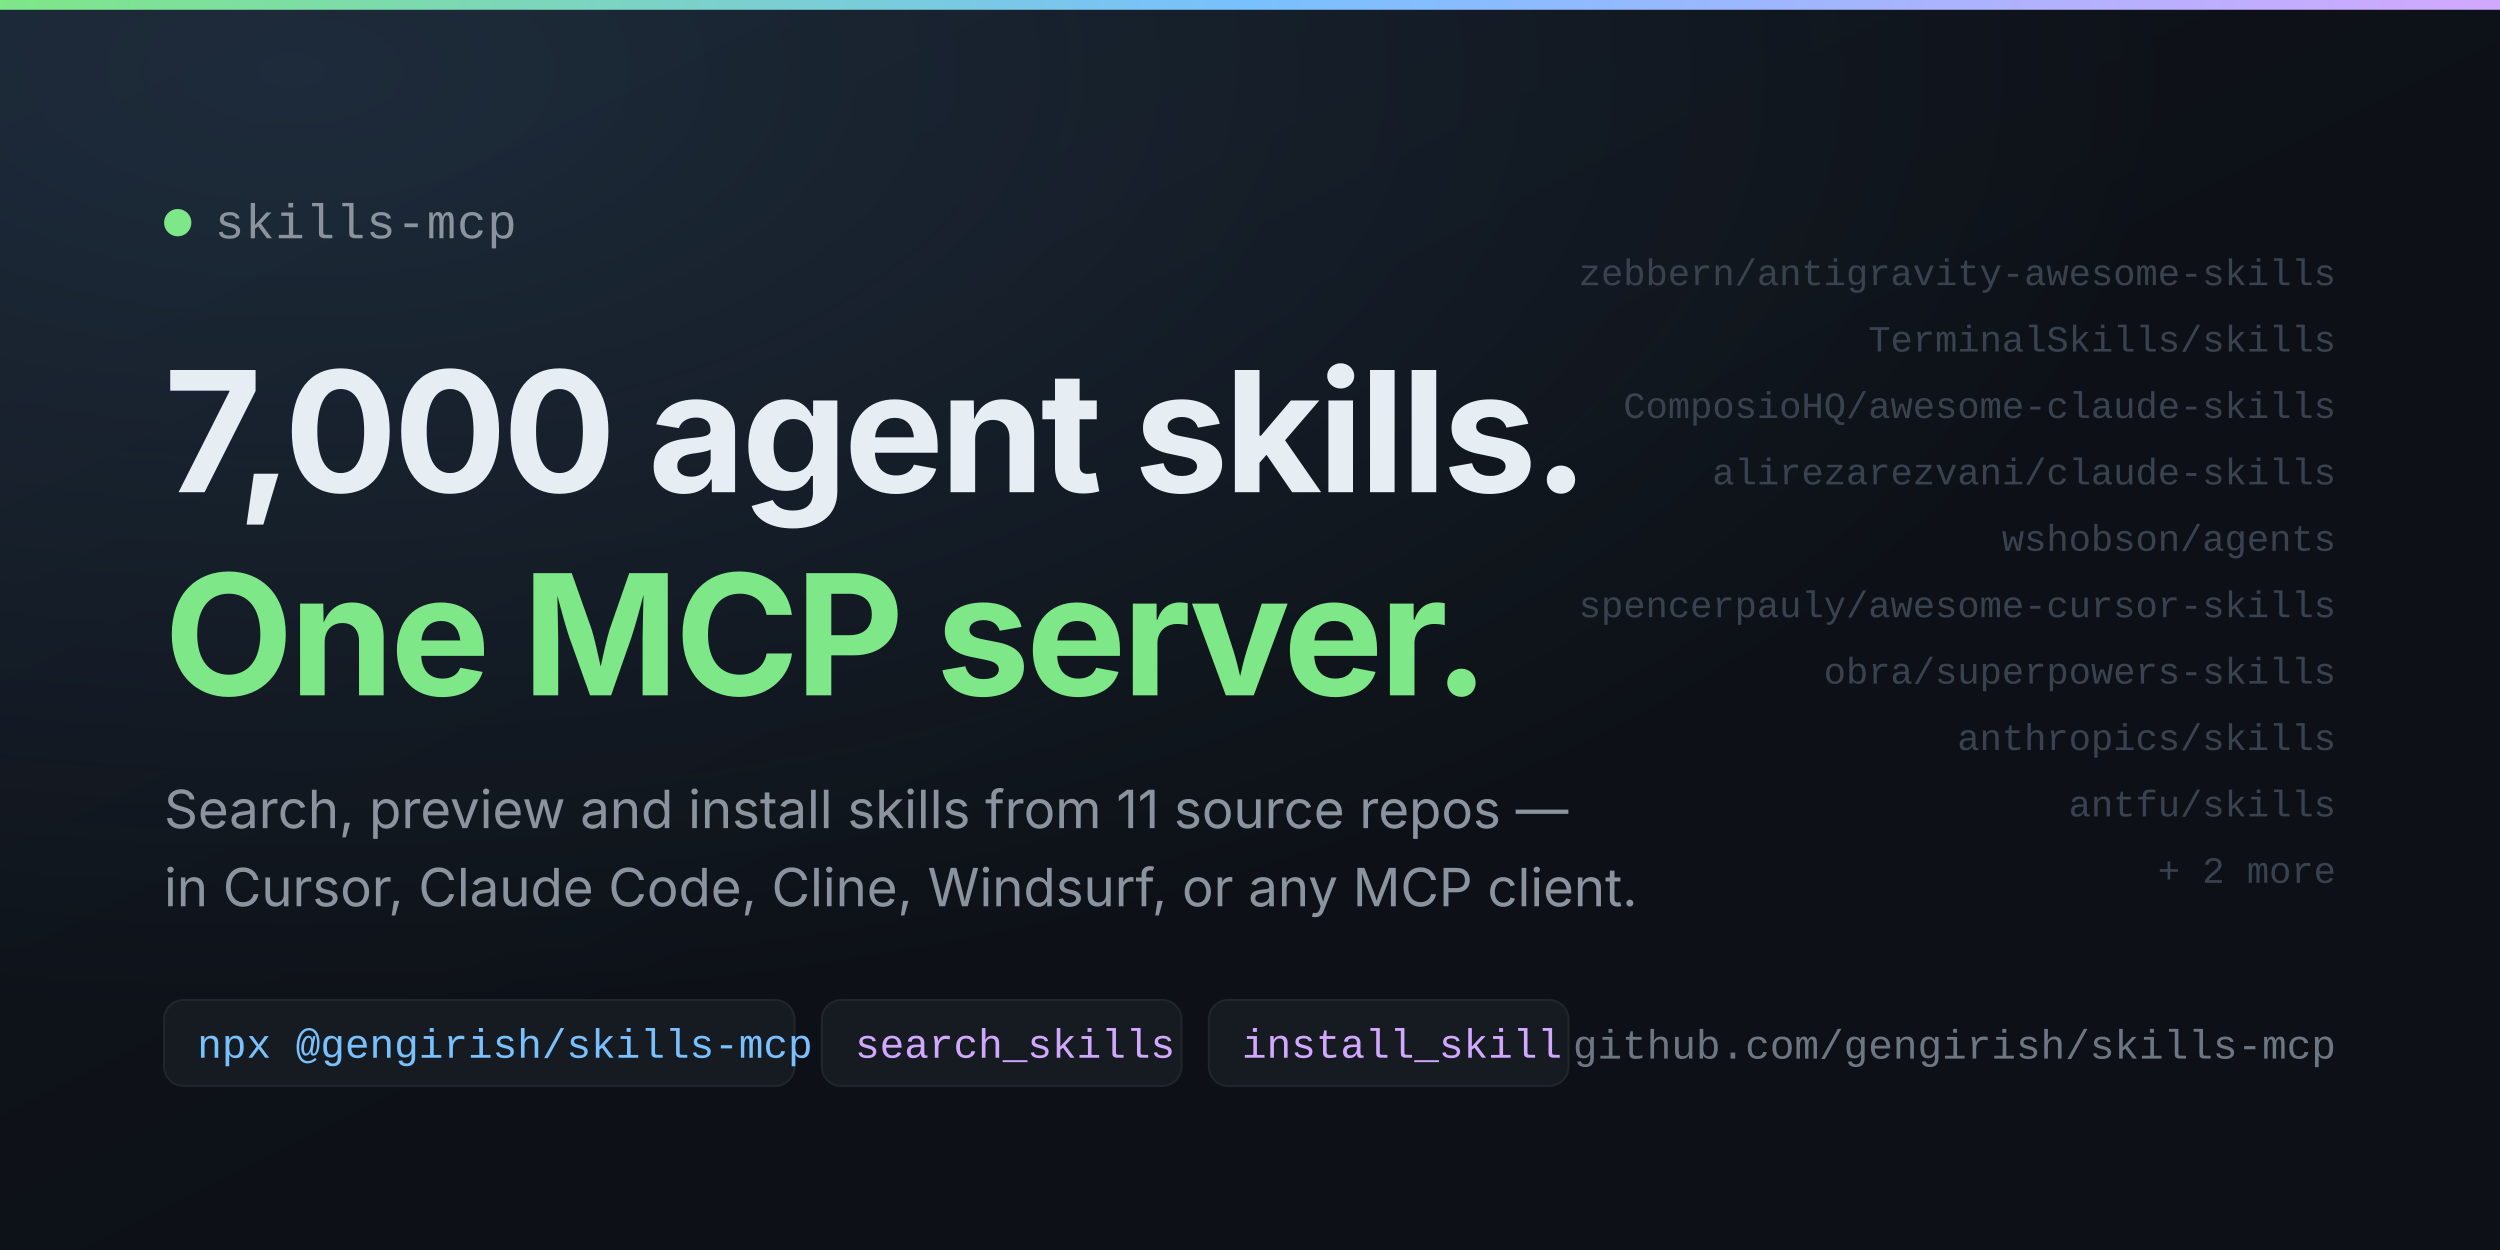
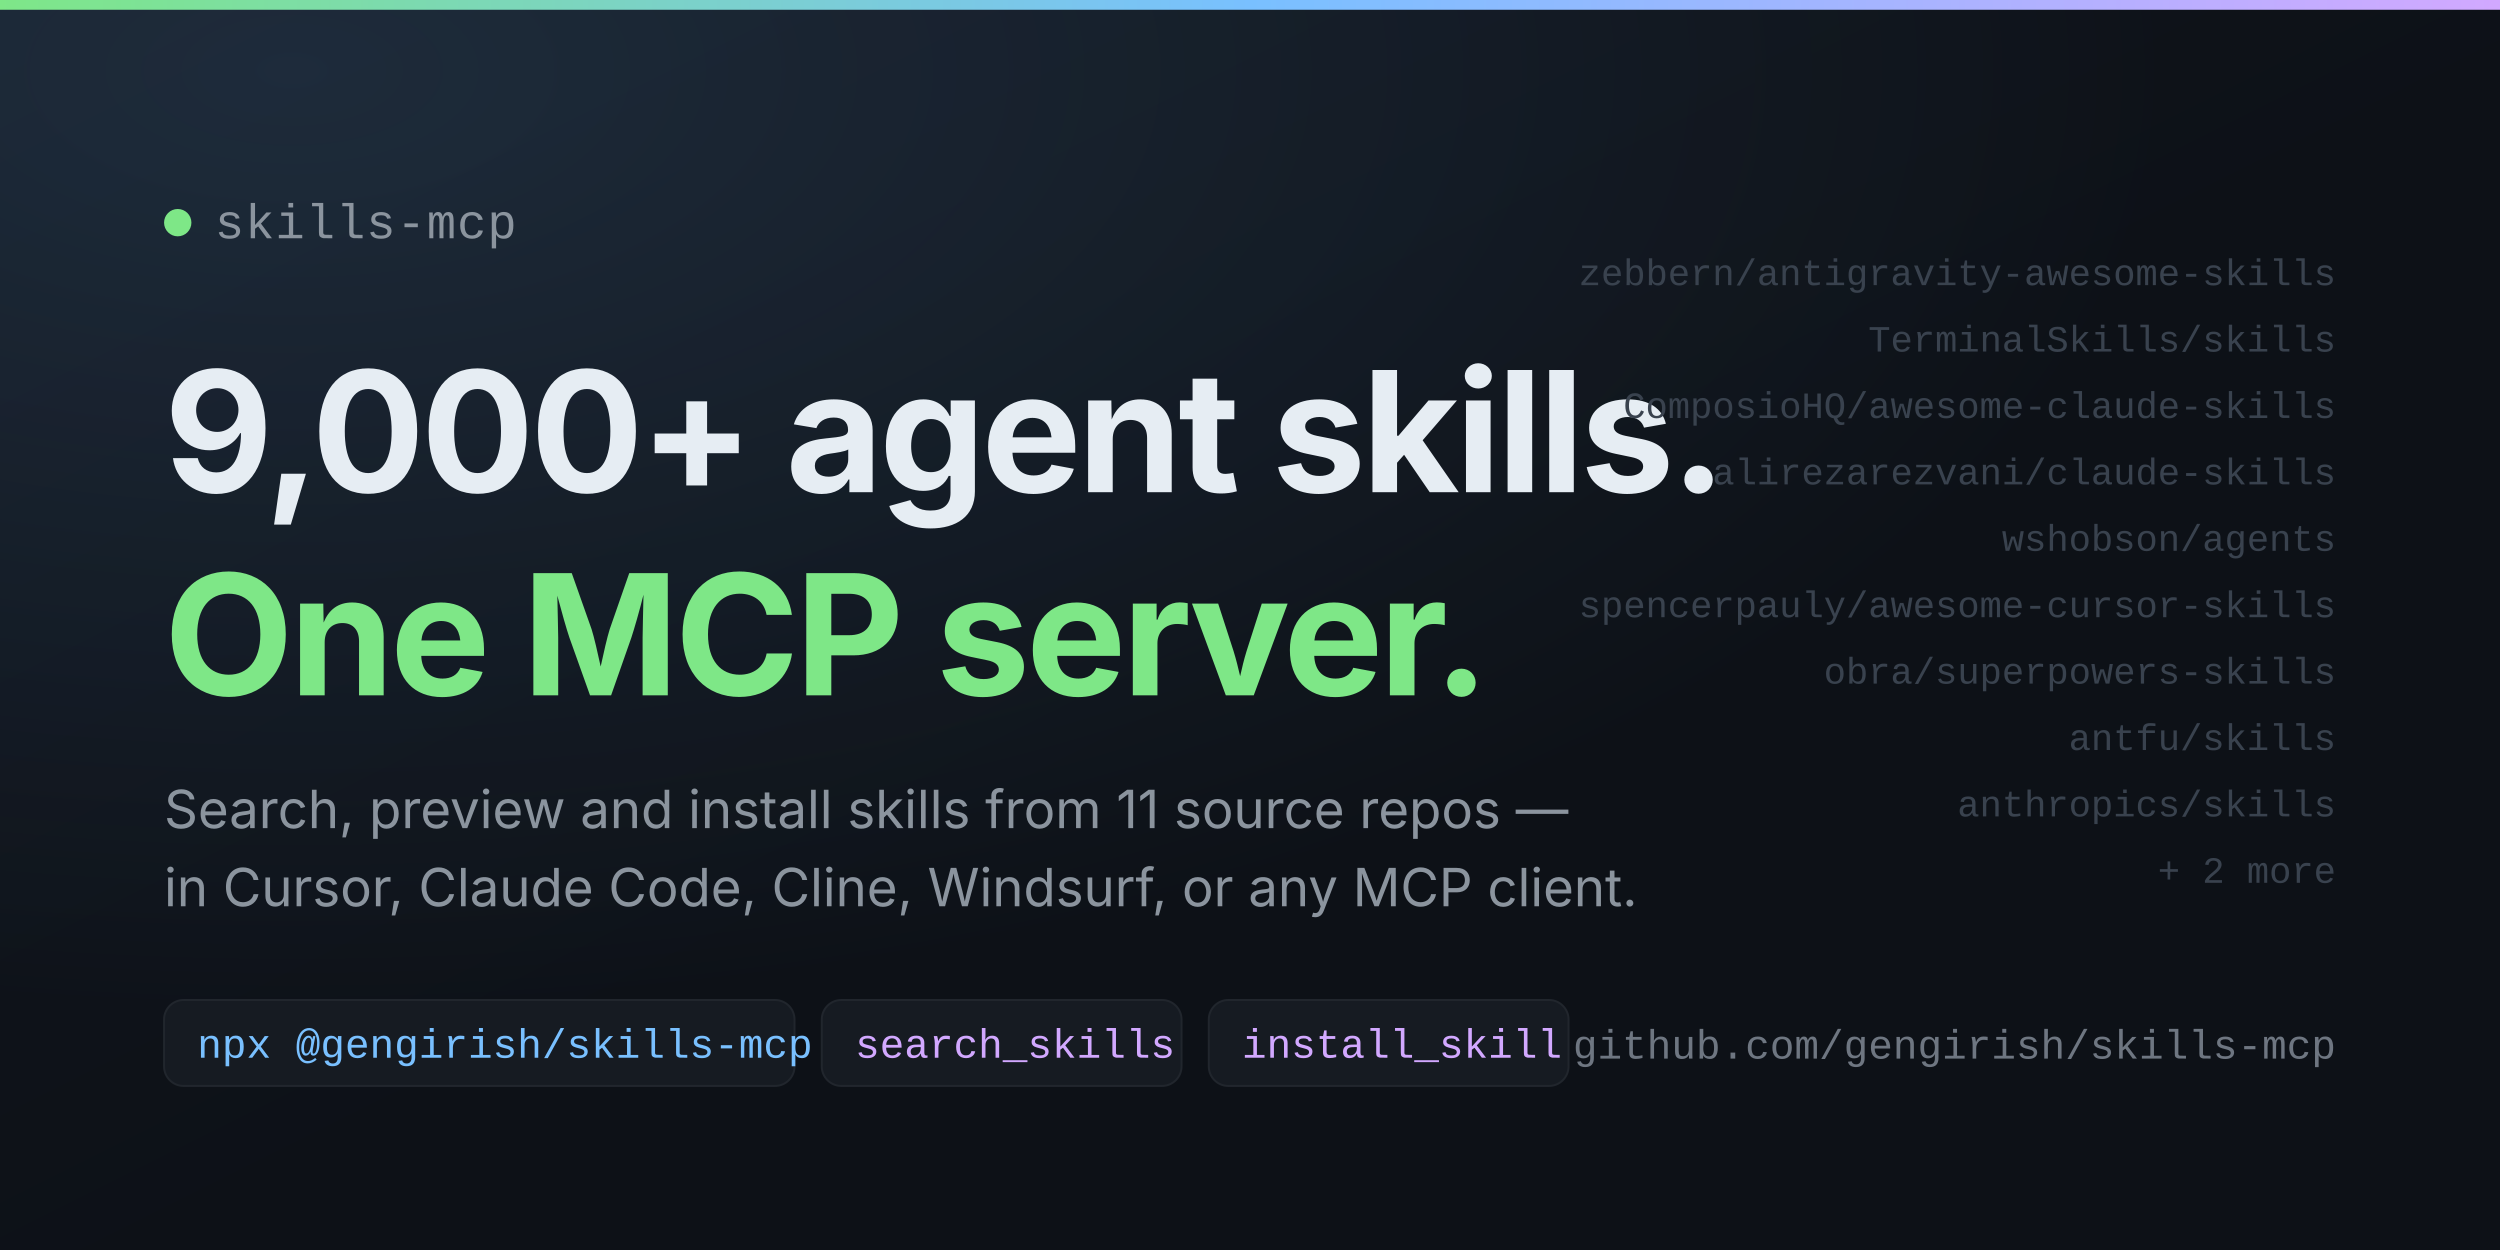
<svg xmlns="http://www.w3.org/2000/svg" width="1280" height="640" viewBox="0 0 1280 640">
  <defs>
    <linearGradient id="bg" x1="0" y1="0" x2="1" y2="1">
      <stop offset="0" stop-color="#11161F" />
      <stop offset="0.55" stop-color="#0D1117" />
      <stop offset="1" stop-color="#0D1117" />
    </linearGradient>
    <linearGradient id="rule" x1="0" y1="0" x2="1" y2="0">
      <stop offset="0" stop-color="#7EE787" />
      <stop offset="0.5" stop-color="#79C0FF" />
      <stop offset="1" stop-color="#D2A8FF" />
    </linearGradient>
    <radialGradient id="glow" cx="0.12" cy="0.06" r="0.75">
      <stop offset="0" stop-color="#79C0FF" stop-opacity="0.13" />
      <stop offset="1" stop-color="#79C0FF" stop-opacity="0" />
    </radialGradient>
  </defs>
  <rect width="1280" height="640" fill="url(#bg)" />
  <rect width="1280" height="640" fill="url(#glow)" />
  <rect width="1280" height="5" fill="url(#rule)" />
  <circle cx="91" cy="114" r="7" fill="#7EE787" />
  <text x="110" y="122" font-family="Consolas, ui-monospace, SFMono-Regular, Menlo, 'Liberation Mono', monospace" font-size="25" fill="#8B949E" letter-spacing="0.5">skills-mcp</text>
-   <text x="84" y="252" font-family="'Segoe UI', -apple-system, BlinkMacSystemFont, Inter, Helvetica, Arial, sans-serif" font-size="86" font-weight="700" fill="#E6EDF3" letter-spacing="-2">7,000 agent skills.</text>
+   <text x="84" y="252" font-family="'Segoe UI', -apple-system, BlinkMacSystemFont, Inter, Helvetica, Arial, sans-serif" font-size="86" font-weight="700" fill="#E6EDF3" letter-spacing="-2">9,000+ agent skills.</text>
  <text x="84" y="356" font-family="'Segoe UI', -apple-system, BlinkMacSystemFont, Inter, Helvetica, Arial, sans-serif" font-size="86" font-weight="700" fill="#7EE787" letter-spacing="-2">One MCP server.</text>
  <text x="84" y="424" font-family="'Segoe UI', -apple-system, BlinkMacSystemFont, Inter, Helvetica, Arial, sans-serif" font-size="27" fill="#8B949E">Search, preview and install skills from 11 source repos —</text>
  <text x="84" y="464" font-family="'Segoe UI', -apple-system, BlinkMacSystemFont, Inter, Helvetica, Arial, sans-serif" font-size="27" fill="#8B949E">in Cursor, Claude Code, Cline, Windsurf, or any MCP client.</text>
  <text x="1196" y="146" text-anchor="end" font-family="Consolas, ui-monospace, SFMono-Regular, Menlo, 'Liberation Mono', monospace" font-size="19" fill="#39424E">zebbern/antigravity-awesome-skills</text>
  <text x="1196" y="180" text-anchor="end" font-family="Consolas, ui-monospace, SFMono-Regular, Menlo, 'Liberation Mono', monospace" font-size="19" fill="#39424E">TerminalSkills/skills</text>
  <text x="1196" y="214" text-anchor="end" font-family="Consolas, ui-monospace, SFMono-Regular, Menlo, 'Liberation Mono', monospace" font-size="19" fill="#39424E">ComposioHQ/awesome-claude-skills</text>
  <text x="1196" y="248" text-anchor="end" font-family="Consolas, ui-monospace, SFMono-Regular, Menlo, 'Liberation Mono', monospace" font-size="19" fill="#39424E">alirezarezvani/claude-skills</text>
  <text x="1196" y="282" text-anchor="end" font-family="Consolas, ui-monospace, SFMono-Regular, Menlo, 'Liberation Mono', monospace" font-size="19" fill="#39424E">wshobson/agents</text>
  <text x="1196" y="316" text-anchor="end" font-family="Consolas, ui-monospace, SFMono-Regular, Menlo, 'Liberation Mono', monospace" font-size="19" fill="#39424E">spencerpauly/awesome-cursor-skills</text>
  <text x="1196" y="350" text-anchor="end" font-family="Consolas, ui-monospace, SFMono-Regular, Menlo, 'Liberation Mono', monospace" font-size="19" fill="#39424E">obra/superpowers-skills</text>
-   <text x="1196" y="384" text-anchor="end" font-family="Consolas, ui-monospace, SFMono-Regular, Menlo, 'Liberation Mono', monospace" font-size="19" fill="#39424E">anthropics/skills</text>
-   <text x="1196" y="418" text-anchor="end" font-family="Consolas, ui-monospace, SFMono-Regular, Menlo, 'Liberation Mono', monospace" font-size="19" fill="#39424E">antfu/skills</text>
+   <text x="1196" y="384" text-anchor="end" font-family="Consolas, ui-monospace, SFMono-Regular, Menlo, 'Liberation Mono', monospace" font-size="19" fill="#39424E">antfu/skills</text>
+   <text x="1196" y="418" text-anchor="end" font-family="Consolas, ui-monospace, SFMono-Regular, Menlo, 'Liberation Mono', monospace" font-size="19" fill="#39424E">anthropics/skills</text>
  <text x="1196" y="452" text-anchor="end" font-family="Consolas, ui-monospace, SFMono-Regular, Menlo, 'Liberation Mono', monospace" font-size="19" fill="#39424E">+ 2 more</text>
  <g>
    <rect x="84" y="512" width="322.8" height="44" rx="10" fill="#161B22" stroke="#21262D" />
    <text x="101.0" y="541.56" font-family="Consolas, ui-monospace, SFMono-Regular, Menlo, 'Liberation Mono', monospace" font-size="21" fill="#79C0FF">npx @gengirish/skills-mcp</text>
  </g>
  <g>
    <rect x="420.75" y="512" width="184.2" height="44" rx="10" fill="#161B22" stroke="#21262D" />
    <text x="437.8" y="541.56" font-family="Consolas, ui-monospace, SFMono-Regular, Menlo, 'Liberation Mono', monospace" font-size="21" fill="#D2A8FF">search_skills</text>
  </g>
  <g>
    <rect x="618.9" y="512" width="184.2" height="44" rx="10" fill="#161B22" stroke="#21262D" />
    <text x="635.9" y="541.56" font-family="Consolas, ui-monospace, SFMono-Regular, Menlo, 'Liberation Mono', monospace" font-size="21" fill="#D2A8FF">install_skill</text>
  </g>
  <text x="1196" y="542" text-anchor="end" font-family="Consolas, ui-monospace, SFMono-Regular, Menlo, 'Liberation Mono', monospace" font-size="21" fill="#6E7681">github.com/gengirish/skills-mcp</text>
</svg>
